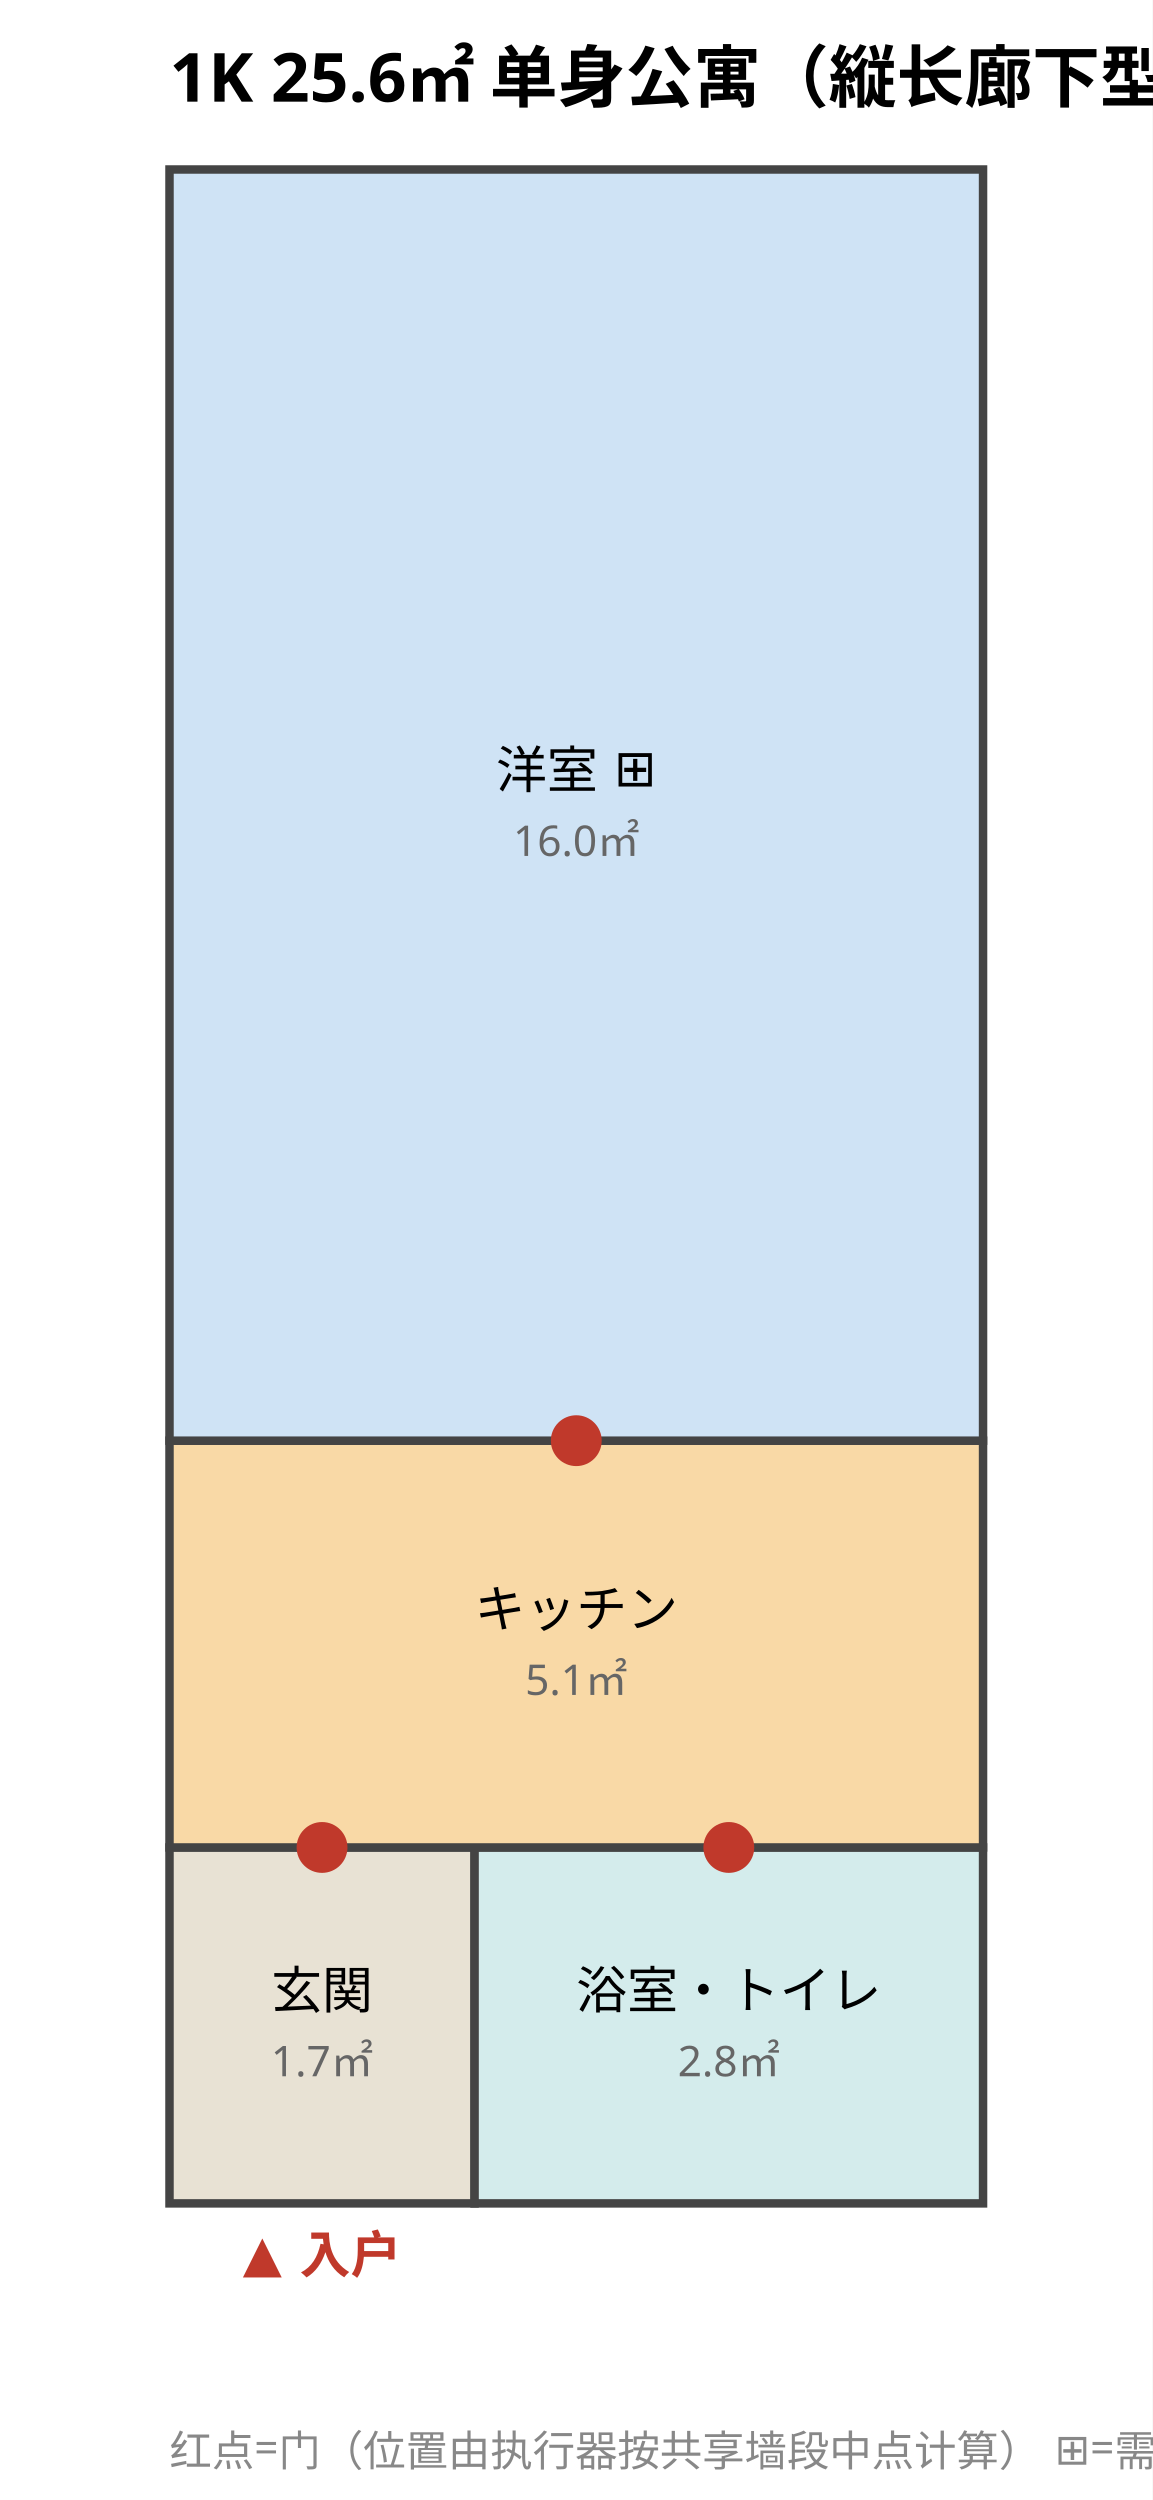
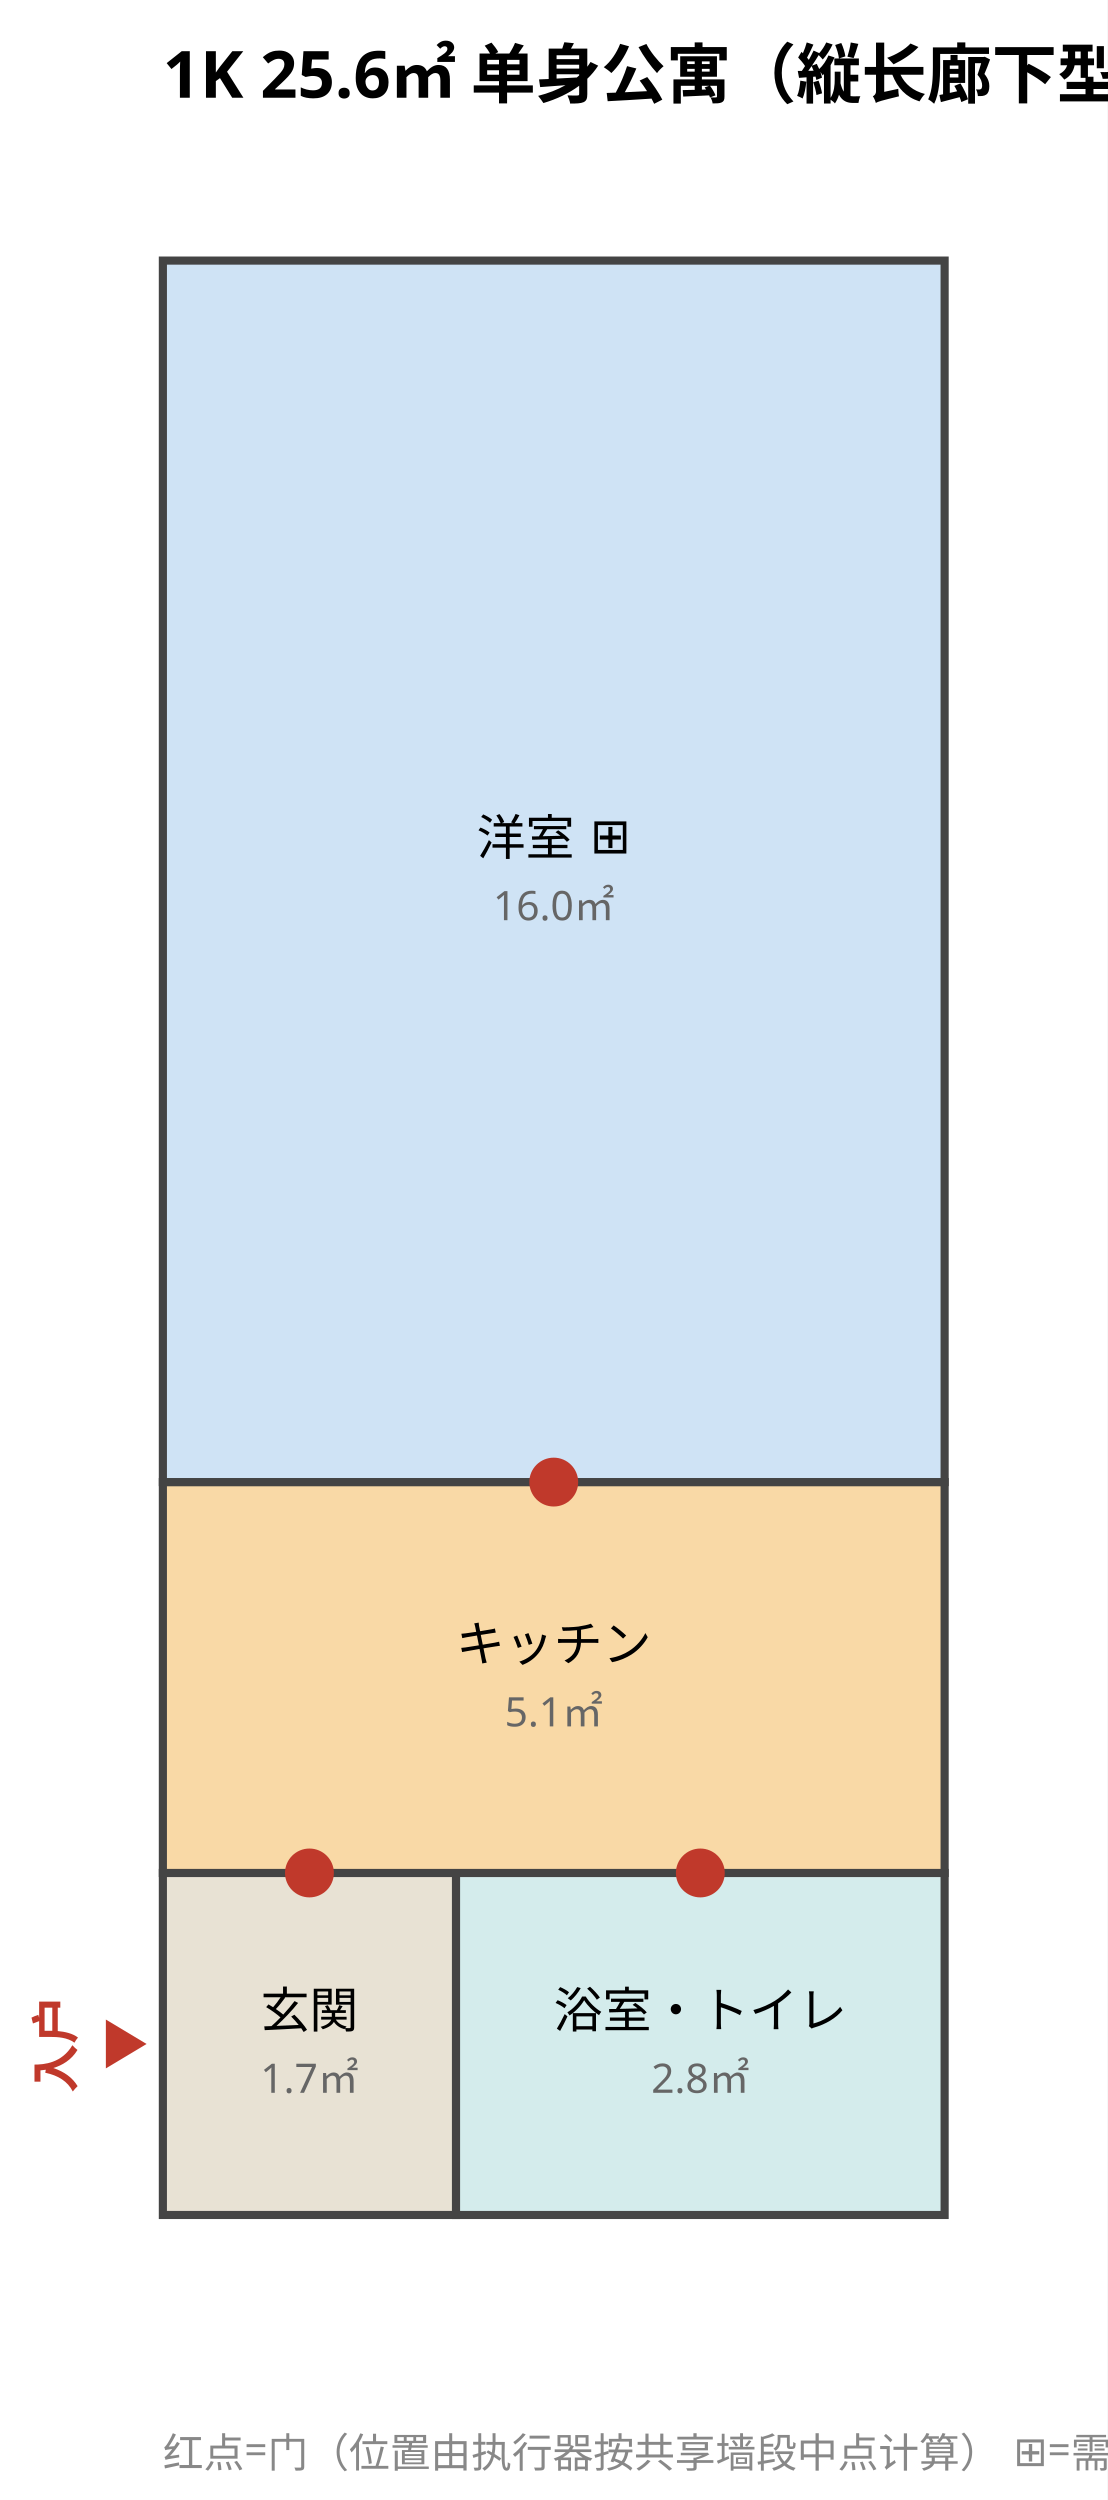
- <svg xmlns="http://www.w3.org/2000/svg" viewBox="0 0 272 590" font-family="sans-serif">
-   <rect width="272" height="590" fill="white" />
+ <svg xmlns="http://www.w3.org/2000/svg" viewBox="0 0 272 614" font-family="sans-serif">
+   <rect width="272" height="614" fill="white" />
  <text x="40" y="24" font-size="16" font-weight="bold">1K 25.6㎡ 单身公寓（縦长廊下型） [参照]  （3.2m × 8m）</text>
-   <polygon points="40,520 112,520 112,436 40,436" fill="#e8e2d4" stroke="#444" stroke-width="2" />
-   <text x="76" y="474" font-size="12" text-anchor="middle">玄関</text>
-   <text x="76" y="490" font-size="10" text-anchor="middle" fill="#666">1.7㎡</text>
-   <polygon points="112,520 232,520 232,436 112,436" fill="#d4ecec" stroke="#444" stroke-width="2" />
-   <text x="172" y="474" font-size="12" text-anchor="middle">浴室・トイレ</text>
-   <text x="172" y="490" font-size="10" text-anchor="middle" fill="#666">2.8㎡</text>
-   <polygon points="40,436 232,436 232,340 40,340" fill="#f9d9a6" stroke="#444" stroke-width="2" />
-   <text x="136" y="384" font-size="12" text-anchor="middle">キッチン</text>
-   <text x="136" y="400" font-size="10" text-anchor="middle" fill="#666">5.1㎡</text>
-   <polygon points="40,340 232,340 232,40 40,40" fill="#cfe3f5" stroke="#444" stroke-width="2" />
-   <text x="136" y="186" font-size="12" text-anchor="middle">洋室 ⊞</text>
-   <text x="136" y="202" font-size="10" text-anchor="middle" fill="#666">16.0㎡</text>
-   <circle cx="76" cy="436" r="6" fill="#c0392b" />
-   <circle cx="172" cy="436" r="6" fill="#c0392b" />
-   <circle cx="136" cy="340" r="6" fill="#c0392b" />
-   <text x="76" y="536" font-size="12" text-anchor="middle" fill="#c0392b" font-weight="bold">▲ 入户</text>
-   <text x="40" y="582" font-size="10" fill="#888">红点=门（位置由执行器按共享墙段中点计算） ⊞=需外窗</text>
+   <polygon points="40,544 112,544 112,460 40,460" fill="#e8e2d4" stroke="#444" stroke-width="2" />
+   <text x="76" y="498" font-size="12" text-anchor="middle">玄関</text>
+   <text x="76" y="514" font-size="10" text-anchor="middle" fill="#666">1.7㎡</text>
+   <polygon points="112,544 232,544 232,460 112,460" fill="#d4ecec" stroke="#444" stroke-width="2" />
+   <text x="172" y="498" font-size="12" text-anchor="middle">浴室・トイレ</text>
+   <text x="172" y="514" font-size="10" text-anchor="middle" fill="#666">2.8㎡</text>
+   <polygon points="40,460 232,460 232,364 40,364" fill="#f9d9a6" stroke="#444" stroke-width="2" />
+   <text x="136" y="408" font-size="12" text-anchor="middle">キッチン</text>
+   <text x="136" y="424" font-size="10" text-anchor="middle" fill="#666">5.1㎡</text>
+   <polygon points="40,364 232,364 232,64 40,64" fill="#cfe3f5" stroke="#444" stroke-width="2" />
+   <text x="136" y="210" font-size="12" text-anchor="middle">洋室 ⊞</text>
+   <text x="136" y="226" font-size="10" text-anchor="middle" fill="#666">16.0㎡</text>
+   <circle cx="76" cy="460" r="6" fill="#c0392b" />
+   <circle cx="172" cy="460" r="6" fill="#c0392b" />
+   <circle cx="136" cy="364" r="6" fill="#c0392b" />
+   <polygon points="26,496 26,508 36,502" fill="#c0392b" />
+   <text x="18" y="502" transform="rotate(-90 18 502)" font-size="12" text-anchor="middle" fill="#c0392b" font-weight="bold">入户</text>
+   <text x="40" y="606" font-size="10" fill="#888">红点=门（位置由执行器按共享墙段中点计算） ⊞=需外窗</text>
</svg>
